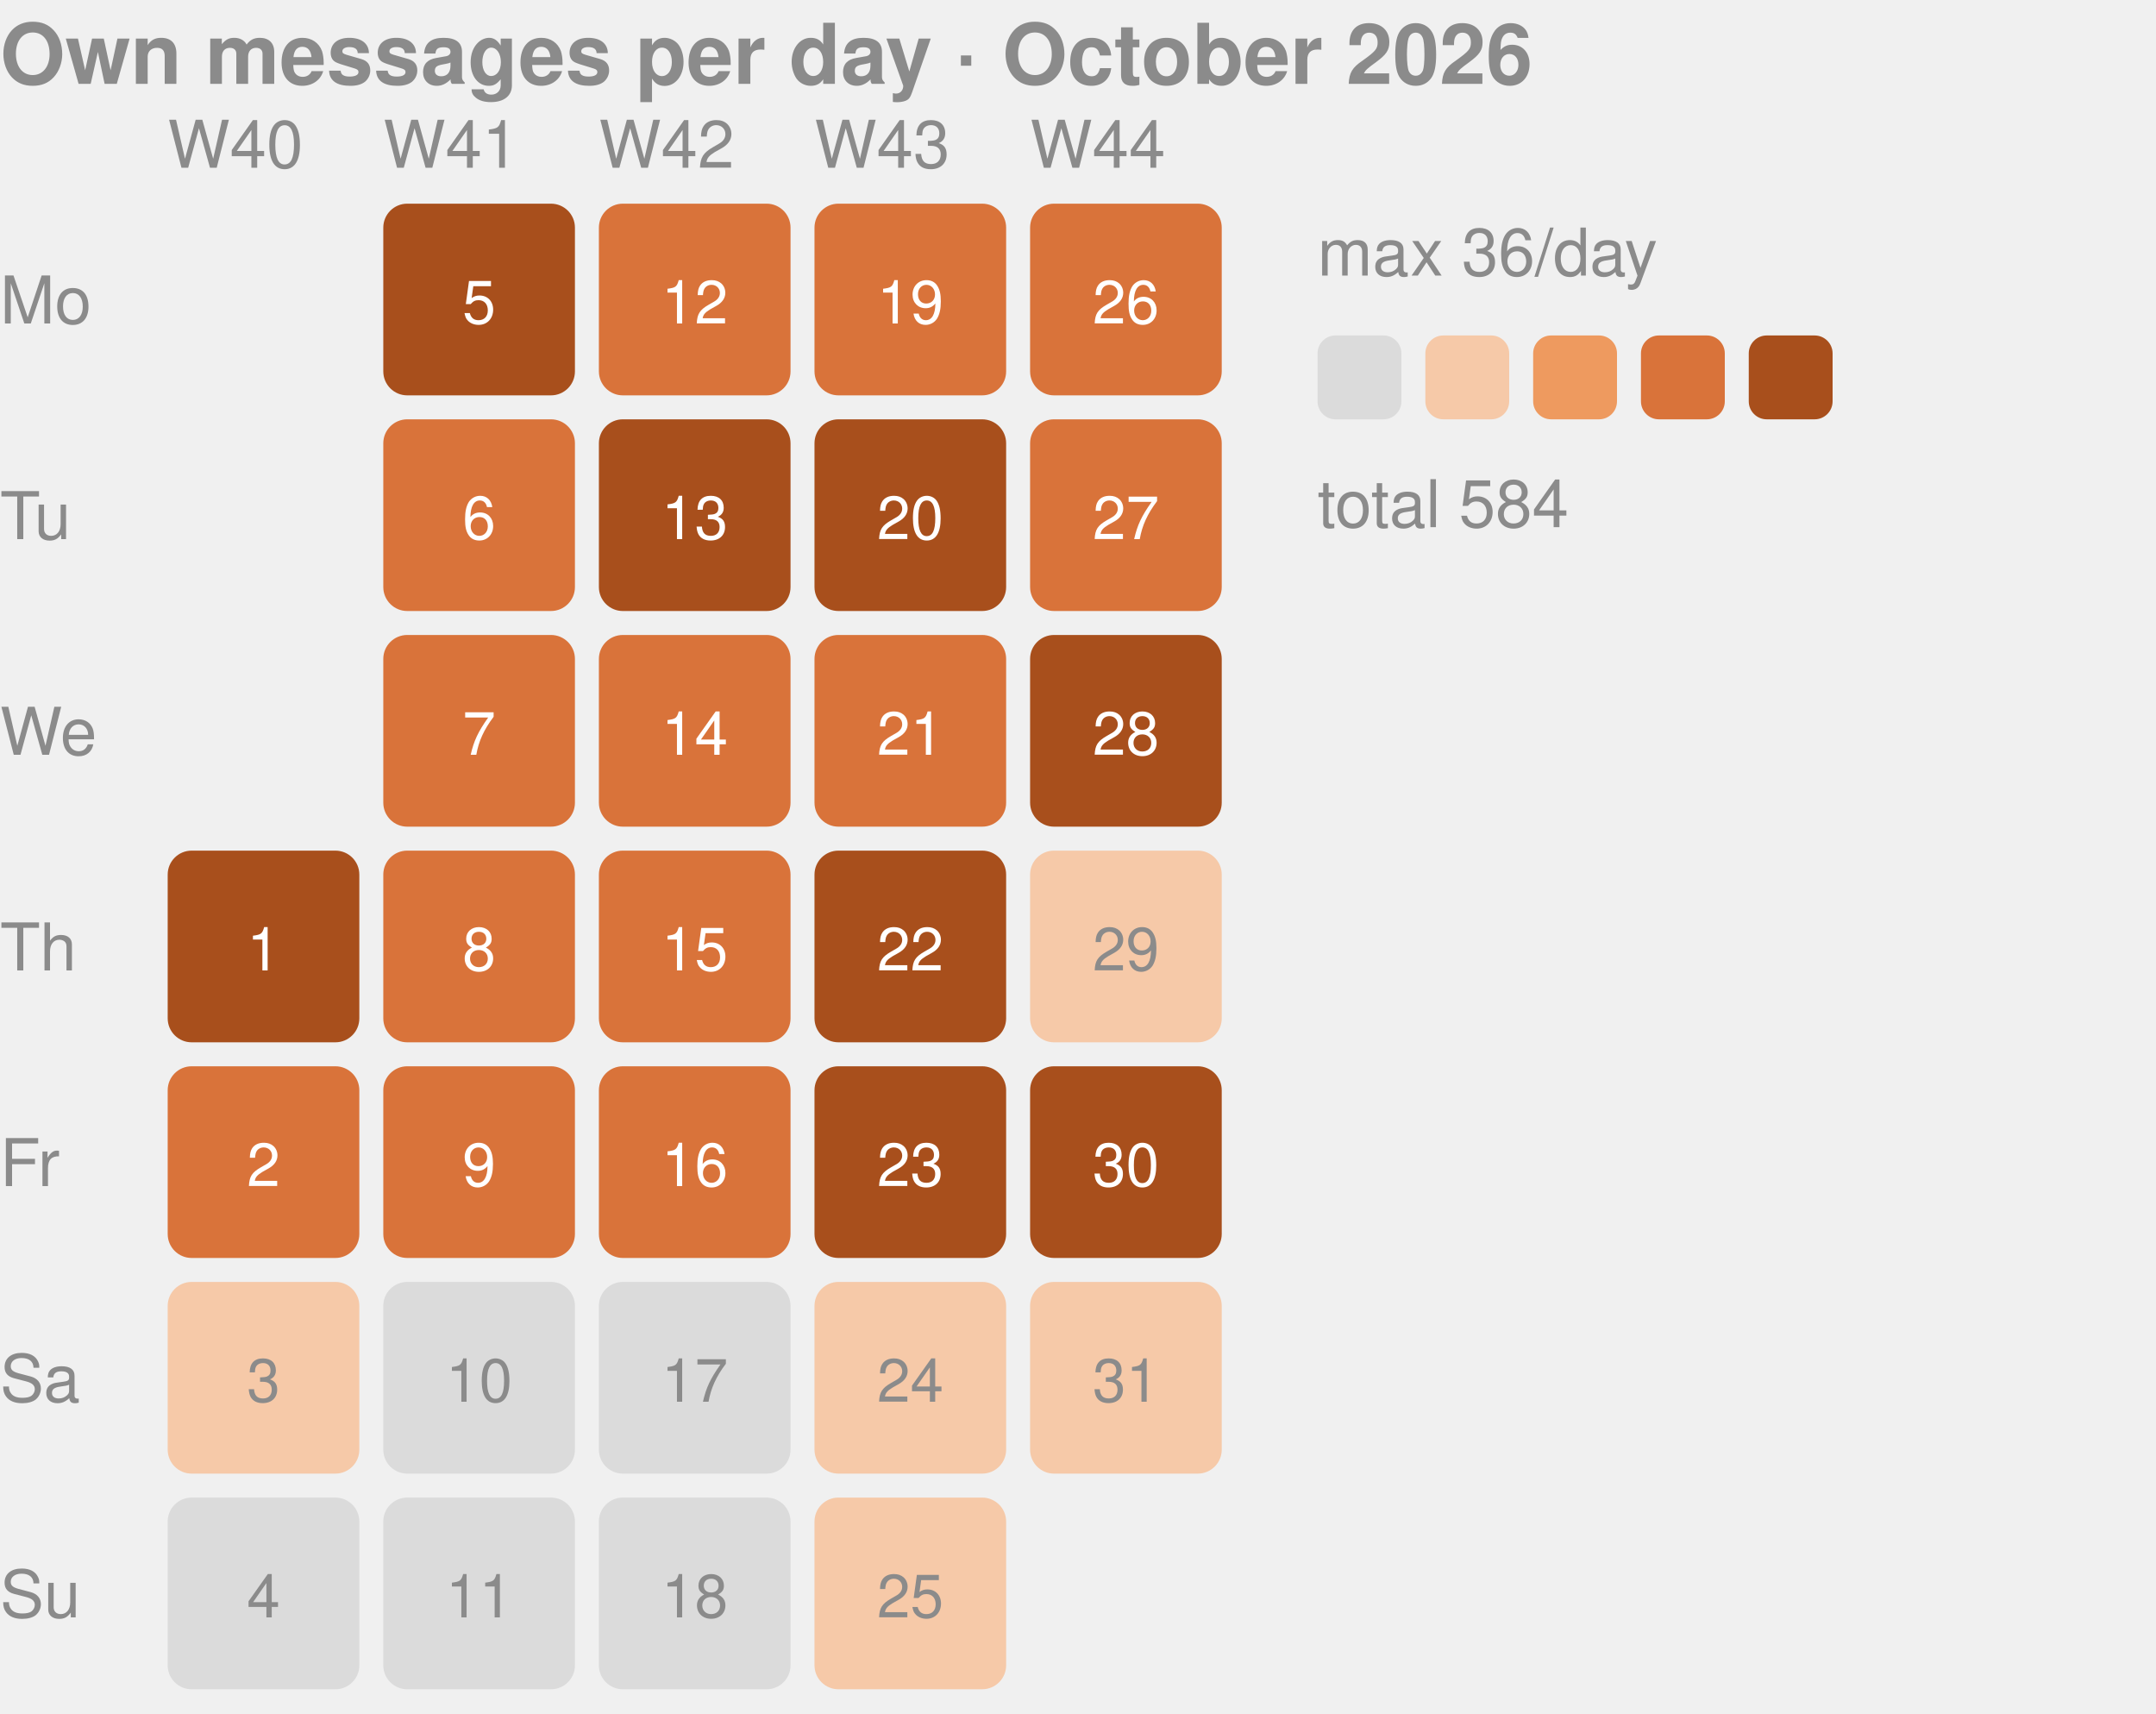
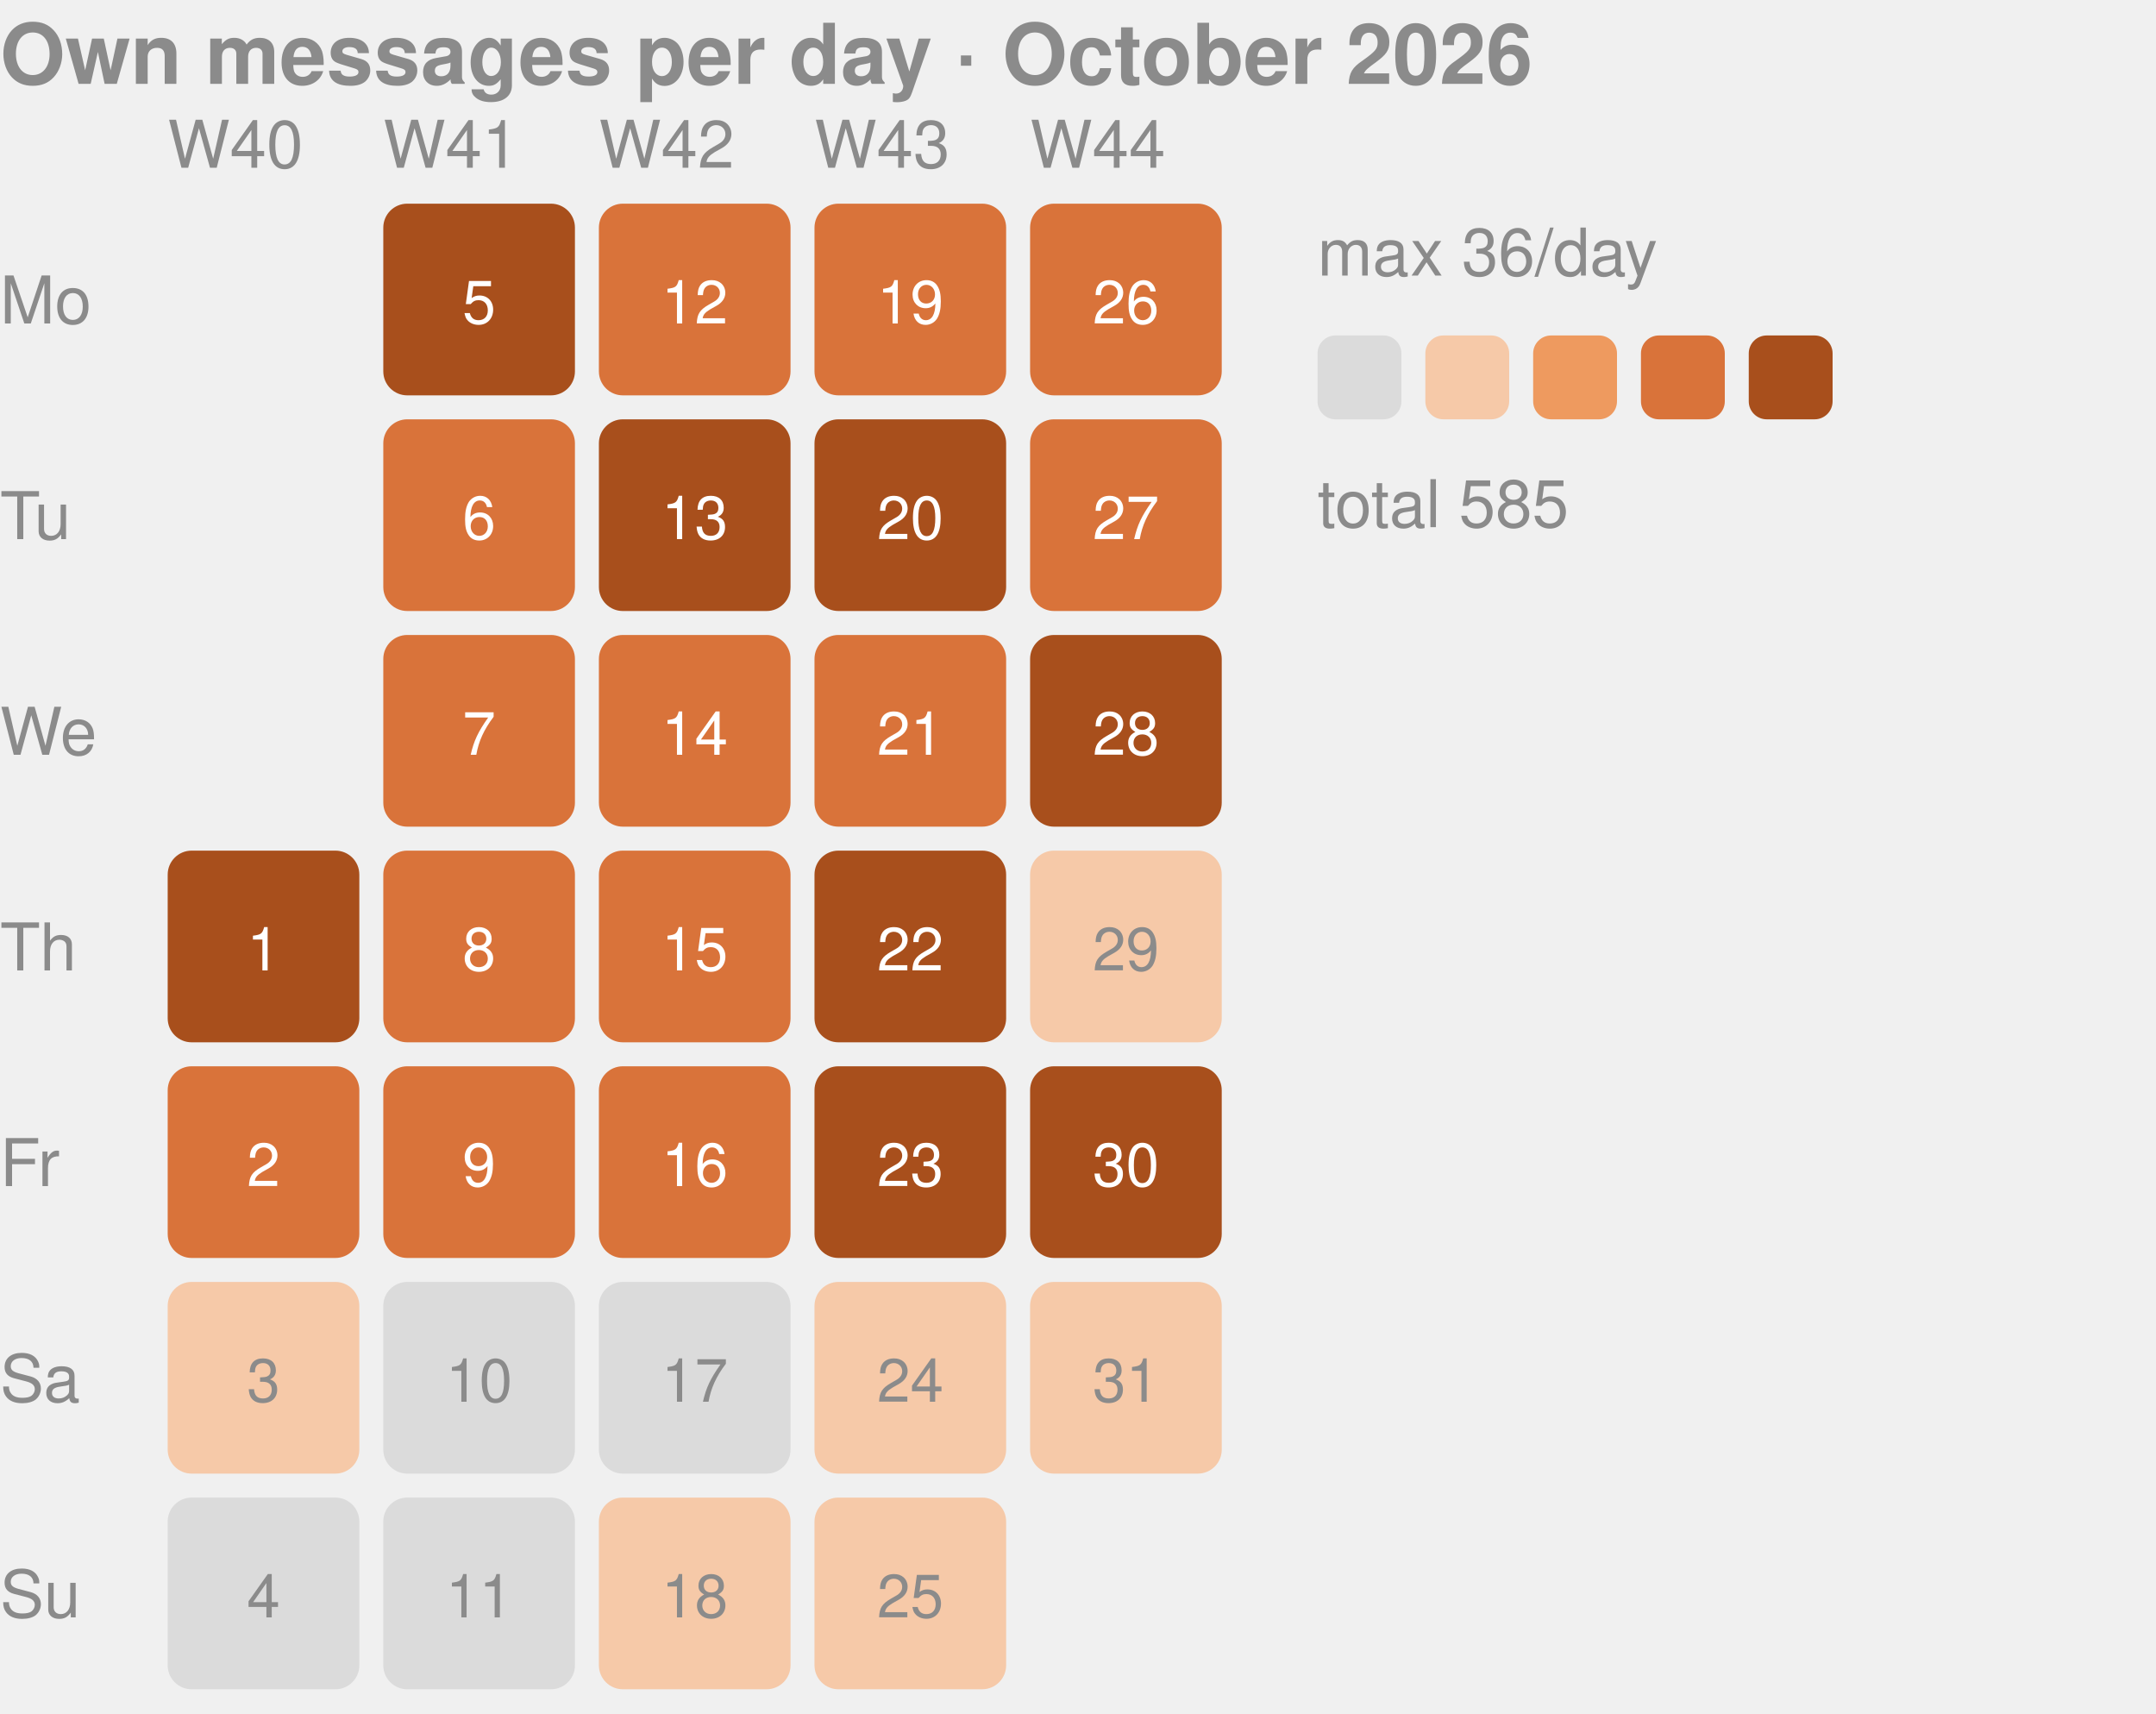
<svg xmlns="http://www.w3.org/2000/svg" width="360" height="286" viewBox="0 0 360 286" font-family="-apple-system, 'Segoe UI', Helvetica, Arial, sans-serif">
  <text x="0" y="14" font-size="14" font-weight="600" fill="#8b8b8b">Own messages per day · October 2026</text>
  <text x="0" y="54" font-size="11" fill="#8b8b8b">Mo</text>
  <text x="0" y="90" font-size="11" fill="#8b8b8b">Tu</text>
  <text x="0" y="126" font-size="11" fill="#8b8b8b">We</text>
  <text x="0" y="162" font-size="11" fill="#8b8b8b">Th</text>
  <text x="0" y="198" font-size="11" fill="#8b8b8b">Fr</text>
  <text x="0" y="234" font-size="11" fill="#8b8b8b">Sa</text>
  <text x="0" y="270" font-size="11" fill="#8b8b8b">Su</text>
  <text x="28" y="28" font-size="11" fill="#8b8b8b">W40</text>
  <text x="64" y="28" font-size="11" fill="#8b8b8b">W41</text>
  <text x="100" y="28" font-size="11" fill="#8b8b8b">W42</text>
  <text x="136" y="28" font-size="11" fill="#8b8b8b">W43</text>
  <text x="172" y="28" font-size="11" fill="#8b8b8b">W44</text>
  <rect x="28" y="142" width="32" height="32" rx="4" fill="#a84f1c" />
  <text x="44" y="162" font-size="10" text-anchor="middle" fill="#ffffff">1</text>
  <rect x="28" y="178" width="32" height="32" rx="4" fill="#d9733a" />
  <text x="44" y="198" font-size="10" text-anchor="middle" fill="#ffffff">2</text>
  <rect x="28" y="214" width="32" height="32" rx="4" fill="#f6c9a8" />
  <text x="44" y="234" font-size="10" text-anchor="middle" fill="#8b8b8b">3</text>
  <rect x="28" y="250" width="32" height="32" rx="4" fill="#7f7f7f" fill-opacity="0.18" />
  <text x="44" y="270" font-size="10" text-anchor="middle" fill="#8b8b8b">4</text>
  <rect x="64" y="34" width="32" height="32" rx="4" fill="#a84f1c" />
  <text x="80" y="54" font-size="10" text-anchor="middle" fill="#ffffff">5</text>
  <rect x="64" y="70" width="32" height="32" rx="4" fill="#d9733a" />
  <text x="80" y="90" font-size="10" text-anchor="middle" fill="#ffffff">6</text>
  <rect x="64" y="106" width="32" height="32" rx="4" fill="#d9733a" />
  <text x="80" y="126" font-size="10" text-anchor="middle" fill="#ffffff">7</text>
  <rect x="64" y="142" width="32" height="32" rx="4" fill="#d9733a" />
  <text x="80" y="162" font-size="10" text-anchor="middle" fill="#ffffff">8</text>
  <rect x="64" y="178" width="32" height="32" rx="4" fill="#d9733a" />
  <text x="80" y="198" font-size="10" text-anchor="middle" fill="#ffffff">9</text>
  <rect x="64" y="214" width="32" height="32" rx="4" fill="#7f7f7f" fill-opacity="0.18" />
  <text x="80" y="234" font-size="10" text-anchor="middle" fill="#8b8b8b">10</text>
  <rect x="64" y="250" width="32" height="32" rx="4" fill="#7f7f7f" fill-opacity="0.18" />
  <text x="80" y="270" font-size="10" text-anchor="middle" fill="#8b8b8b">11</text>
  <rect x="100" y="34" width="32" height="32" rx="4" fill="#d9733a" />
  <text x="116" y="54" font-size="10" text-anchor="middle" fill="#ffffff">12</text>
  <rect x="100" y="70" width="32" height="32" rx="4" fill="#a84f1c" />
  <text x="116" y="90" font-size="10" text-anchor="middle" fill="#ffffff">13</text>
  <rect x="100" y="106" width="32" height="32" rx="4" fill="#d9733a" />
  <text x="116" y="126" font-size="10" text-anchor="middle" fill="#ffffff">14</text>
  <rect x="100" y="142" width="32" height="32" rx="4" fill="#d9733a" />
  <text x="116" y="162" font-size="10" text-anchor="middle" fill="#ffffff">15</text>
  <rect x="100" y="178" width="32" height="32" rx="4" fill="#d9733a" />
  <text x="116" y="198" font-size="10" text-anchor="middle" fill="#ffffff">16</text>
  <rect x="100" y="214" width="32" height="32" rx="4" fill="#7f7f7f" fill-opacity="0.18" />
  <text x="116" y="234" font-size="10" text-anchor="middle" fill="#8b8b8b">17</text>
-   <rect x="100" y="250" width="32" height="32" rx="4" fill="#7f7f7f" fill-opacity="0.18" />
+   <rect x="100" y="250" width="32" height="32" rx="4" fill="#f6c9a8" />
  <text x="116" y="270" font-size="10" text-anchor="middle" fill="#8b8b8b">18</text>
  <rect x="136" y="34" width="32" height="32" rx="4" fill="#d9733a" />
  <text x="152" y="54" font-size="10" text-anchor="middle" fill="#ffffff">19</text>
  <rect x="136" y="70" width="32" height="32" rx="4" fill="#a84f1c" />
  <text x="152" y="90" font-size="10" text-anchor="middle" fill="#ffffff">20</text>
  <rect x="136" y="106" width="32" height="32" rx="4" fill="#d9733a" />
  <text x="152" y="126" font-size="10" text-anchor="middle" fill="#ffffff">21</text>
  <rect x="136" y="142" width="32" height="32" rx="4" fill="#a84f1c" />
  <text x="152" y="162" font-size="10" text-anchor="middle" fill="#ffffff">22</text>
  <rect x="136" y="178" width="32" height="32" rx="4" fill="#a84f1c" />
  <text x="152" y="198" font-size="10" text-anchor="middle" fill="#ffffff">23</text>
  <rect x="136" y="214" width="32" height="32" rx="4" fill="#f6c9a8" />
  <text x="152" y="234" font-size="10" text-anchor="middle" fill="#8b8b8b">24</text>
  <rect x="136" y="250" width="32" height="32" rx="4" fill="#f6c9a8" />
  <text x="152" y="270" font-size="10" text-anchor="middle" fill="#8b8b8b">25</text>
  <rect x="172" y="34" width="32" height="32" rx="4" fill="#d9733a" />
  <text x="188" y="54" font-size="10" text-anchor="middle" fill="#ffffff">26</text>
  <rect x="172" y="70" width="32" height="32" rx="4" fill="#d9733a" />
  <text x="188" y="90" font-size="10" text-anchor="middle" fill="#ffffff">27</text>
  <rect x="172" y="106" width="32" height="32" rx="4" fill="#a84f1c" />
  <text x="188" y="126" font-size="10" text-anchor="middle" fill="#ffffff">28</text>
  <rect x="172" y="142" width="32" height="32" rx="4" fill="#f6c9a8" />
  <text x="188" y="162" font-size="10" text-anchor="middle" fill="#8b8b8b">29</text>
  <rect x="172" y="178" width="32" height="32" rx="4" fill="#a84f1c" />
  <text x="188" y="198" font-size="10" text-anchor="middle" fill="#ffffff">30</text>
  <rect x="172" y="214" width="32" height="32" rx="4" fill="#f6c9a8" />
  <text x="188" y="234" font-size="10" text-anchor="middle" fill="#8b8b8b">31</text>
  <text x="220" y="46" font-size="11" fill="#8b8b8b">max 36/day</text>
  <rect x="220" y="56" width="14" height="14" rx="3" fill="#7f7f7f" fill-opacity="0.18" />
  <rect x="238" y="56" width="14" height="14" rx="3" fill="#f6c9a8" />
  <rect x="256" y="56" width="14" height="14" rx="3" fill="#ee9a5f" />
  <rect x="274" y="56" width="14" height="14" rx="3" fill="#d9733a" />
  <rect x="292" y="56" width="14" height="14" rx="3" fill="#a84f1c" />
-   <text x="220" y="88" font-size="11" fill="#8b8b8b">total 584</text>
+   <text x="220" y="88" font-size="11" fill="#8b8b8b">total 585</text>
</svg>
